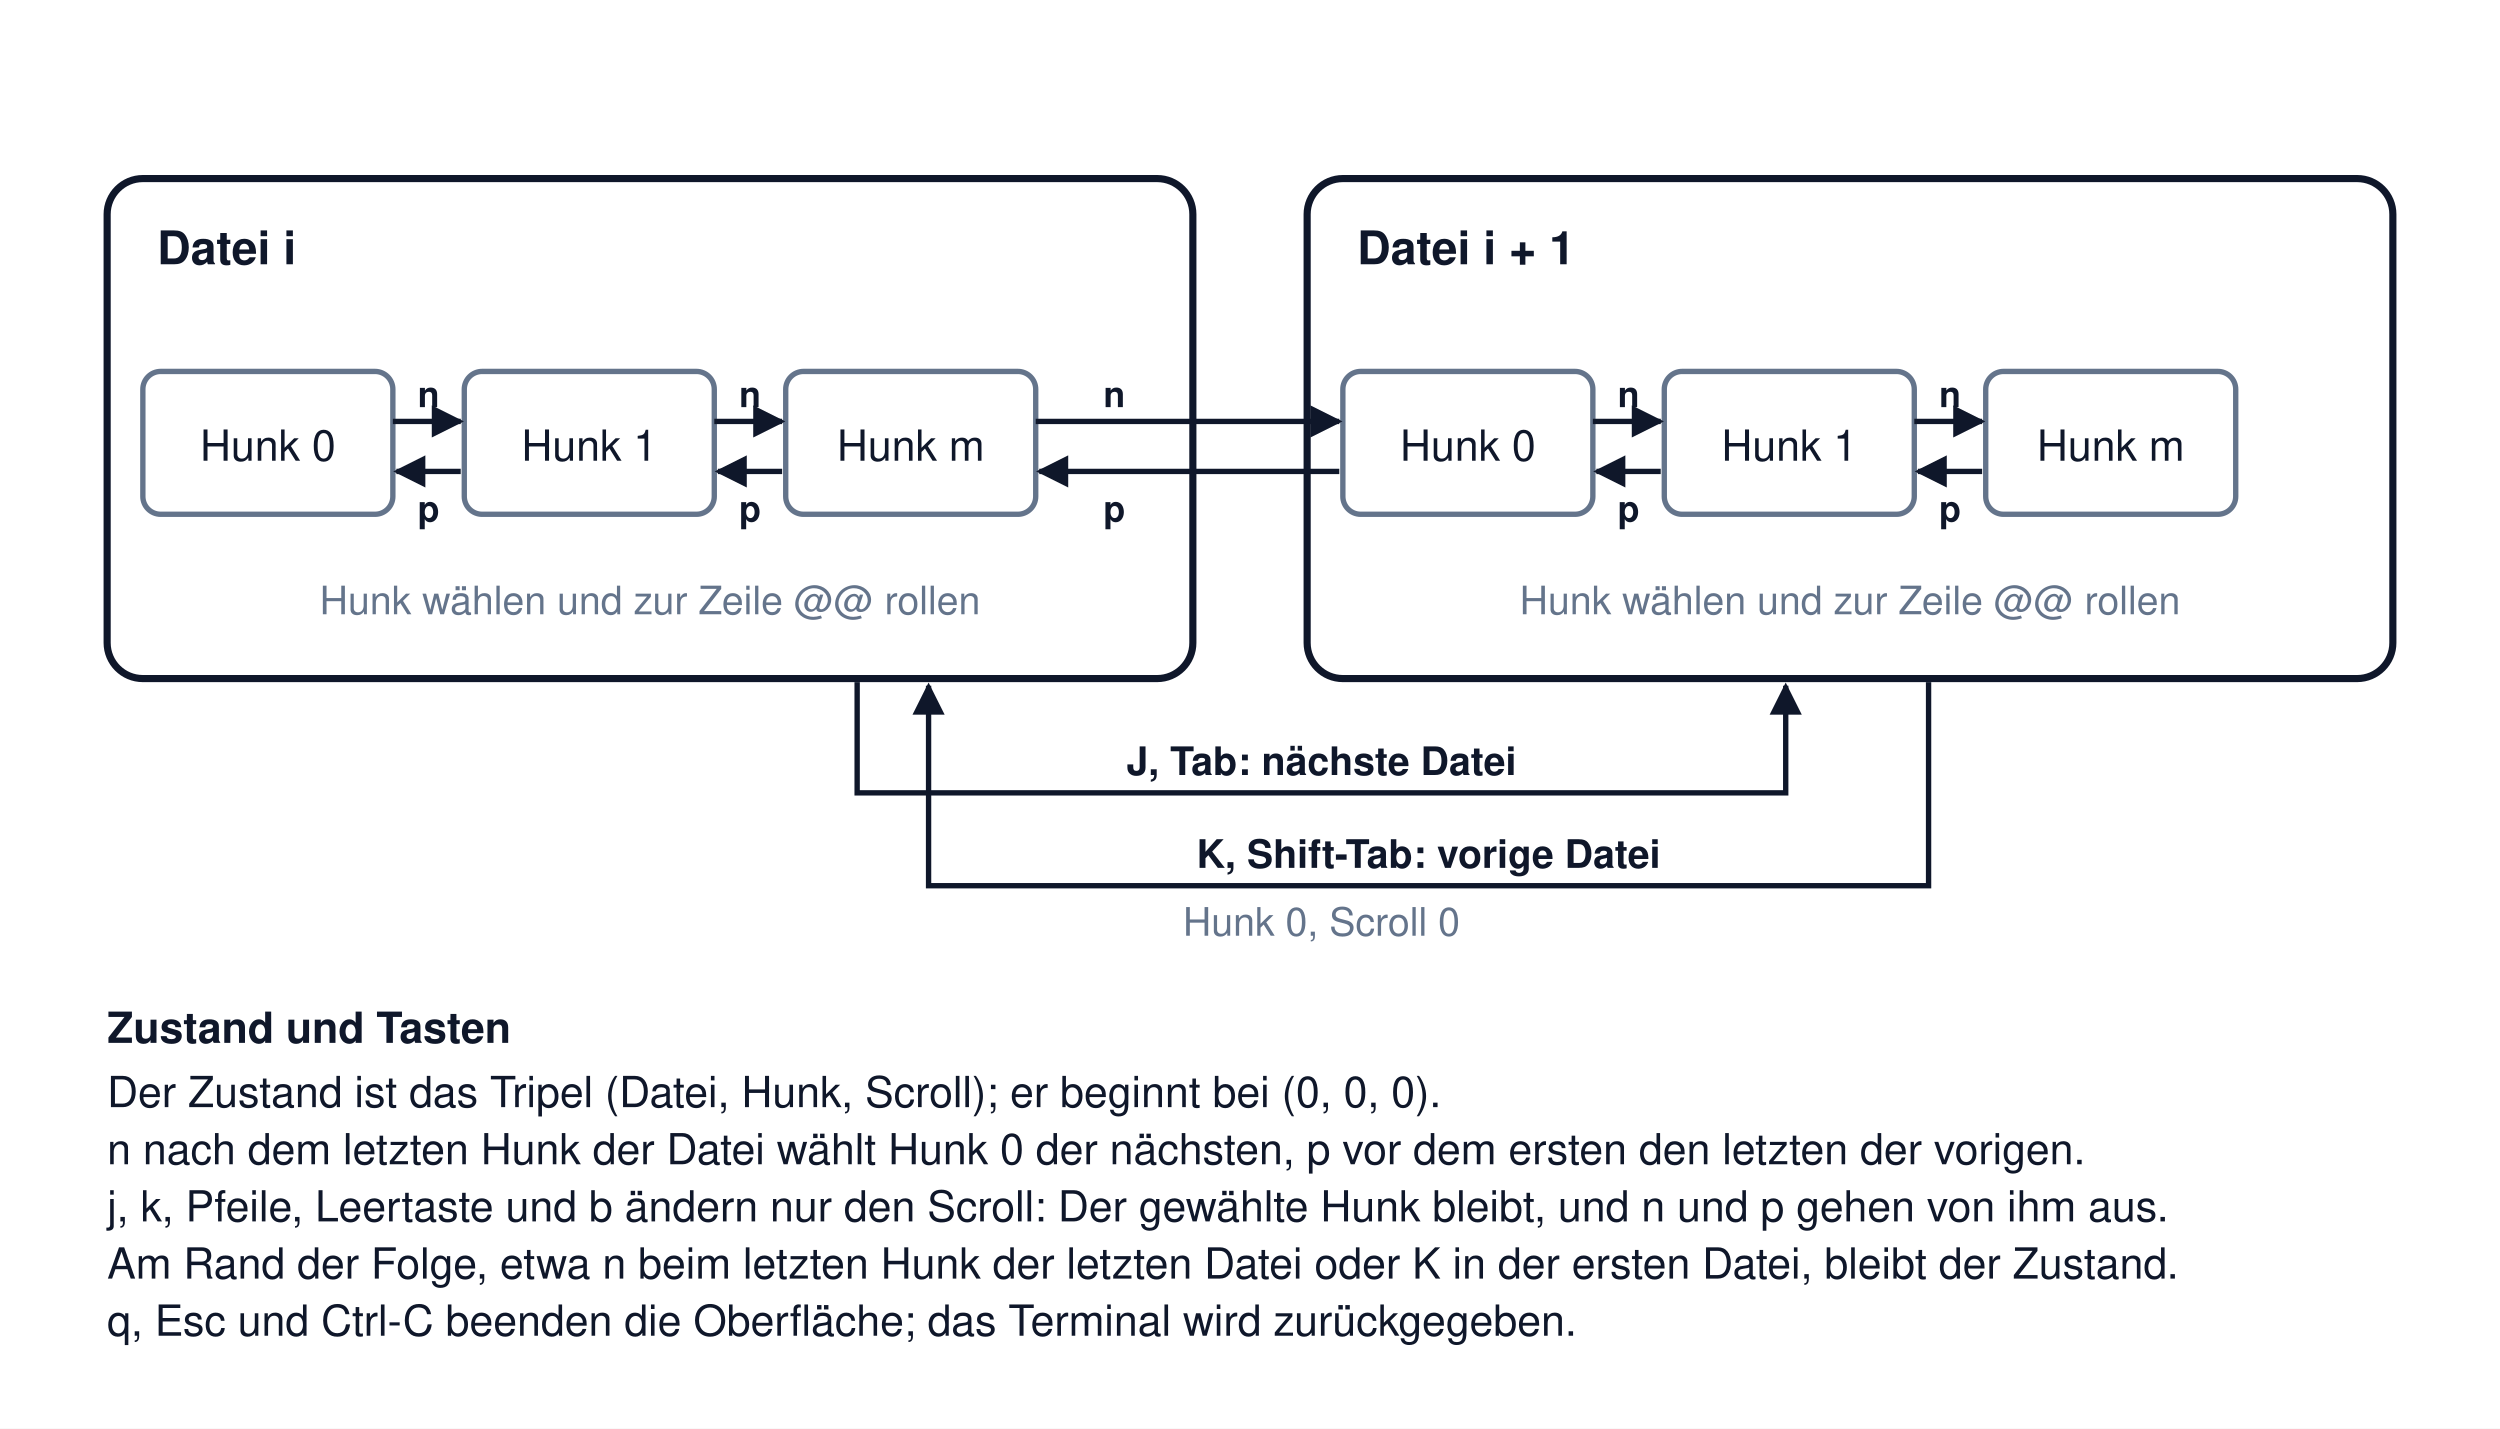
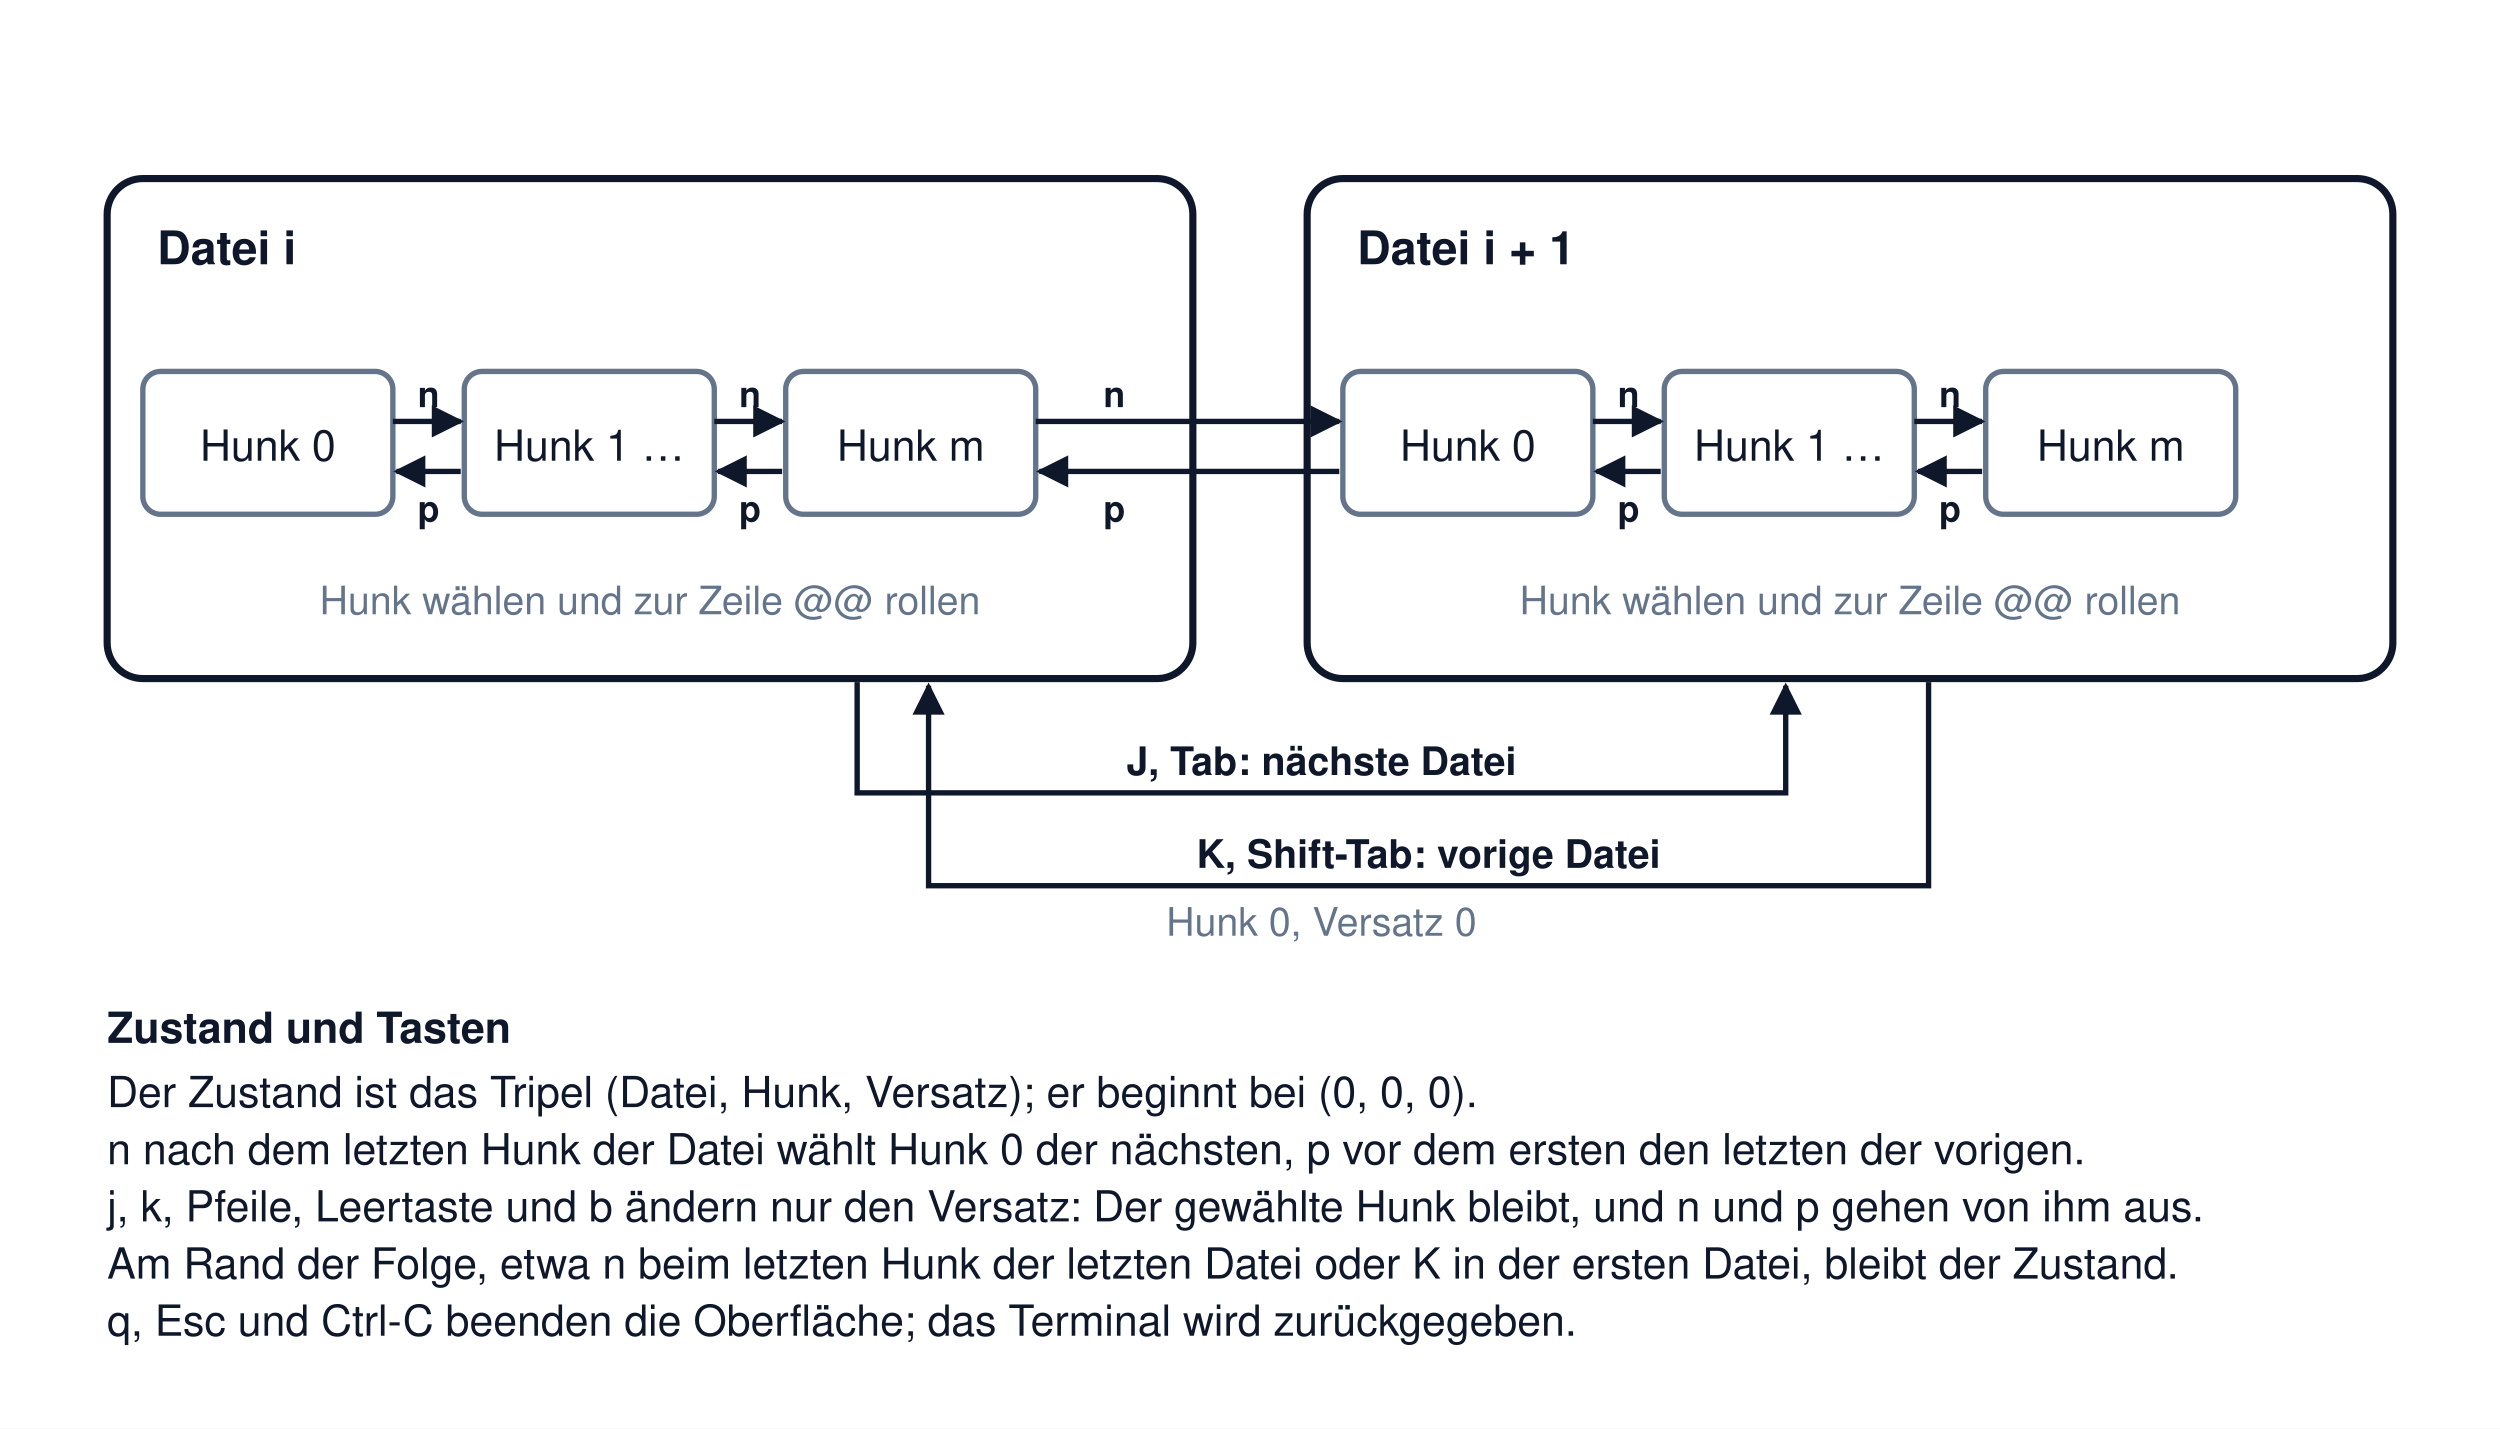
<svg xmlns="http://www.w3.org/2000/svg" viewBox="0 0 700 400" font-family="Helvetica, Arial, sans-serif">
  <defs>
    <marker id="arrow" viewBox="0 0 10 10" refX="9" refY="5" markerWidth="6" markerHeight="6" orient="auto">
      <path d="M0,0 L10,5 L0,10 z" fill="#0F172A" />
    </marker>
  </defs>
  <rect x="0" y="0" width="700" height="400" fill="#FFFFFF" />
  <rect x="30" y="50" width="304" height="140" rx="10" fill="#FFFFFF" stroke="#0F172A" stroke-width="2" />
  <rect x="366" y="50" width="304" height="140" rx="10" fill="#FFFFFF" stroke="#0F172A" stroke-width="2" />
  <text x="44" y="74" font-size="13" font-weight="bold" fill="#0F172A">Datei i</text>
  <text x="380" y="74" font-size="13" font-weight="bold" fill="#0F172A">Datei i + 1</text>
  <g fill="#FFFFFF" stroke="#64748B" stroke-width="1.5">
    <rect x="40" y="104" width="70" height="40" rx="5" />
    <rect x="130" y="104" width="70" height="40" rx="5" />
    <rect x="220" y="104" width="70" height="40" rx="5" />
    <rect x="376" y="104" width="70" height="40" rx="5" />
    <rect x="466" y="104" width="70" height="40" rx="5" />
    <rect x="556" y="104" width="70" height="40" rx="5" />
  </g>
  <g font-size="12" fill="#0F172A" text-anchor="middle">
    <text x="75" y="129">Hunk 0</text>
-     <text x="165" y="129">Hunk 1</text>
+     <text x="165" y="129">Hunk 1 …</text>
    <text x="255" y="129">Hunk m</text>
    <text x="411" y="129">Hunk 0</text>
-     <text x="501" y="129">Hunk 1</text>
+     <text x="501" y="129">Hunk 1 …</text>
    <text x="591" y="129">Hunk m</text>
  </g>
  <g stroke="#0F172A" stroke-width="1.5" marker-end="url(#arrow)">
    <line x1="110" y1="118" x2="129" y2="118" />
    <line x1="200" y1="118" x2="219" y2="118" />
    <line x1="290" y1="118" x2="375" y2="118" />
    <line x1="446" y1="118" x2="465" y2="118" />
    <line x1="536" y1="118" x2="555" y2="118" />
    <line x1="129" y1="132" x2="111" y2="132" />
    <line x1="219" y1="132" x2="201" y2="132" />
    <line x1="375" y1="132" x2="291" y2="132" />
    <line x1="465" y1="132" x2="447" y2="132" />
    <line x1="555" y1="132" x2="537" y2="132" />
  </g>
  <g font-size="10" font-weight="bold" fill="#0F172A" text-anchor="middle">
    <text x="120" y="114">n</text>
    <text x="210" y="114">n</text>
    <text x="312" y="114">n</text>
    <text x="456" y="114">n</text>
    <text x="546" y="114">n</text>
    <text x="120" y="146">p</text>
    <text x="210" y="146">p</text>
    <text x="312" y="146">p</text>
    <text x="456" y="146">p</text>
    <text x="546" y="146">p</text>
  </g>
  <text x="182" y="172" font-size="11" fill="#64748B" text-anchor="middle">Hunk wählen und zur Zeile @@ rollen</text>
  <text x="518" y="172" font-size="11" fill="#64748B" text-anchor="middle">Hunk wählen und zur Zeile @@ rollen</text>
  <g fill="none" stroke="#0F172A" stroke-width="1.5" marker-end="url(#arrow)">
    <path d="M240,191 V222 H500 V192" />
    <path d="M540,191 V248 H260 V192" />
  </g>
  <g font-size="11" font-weight="bold" fill="#0F172A" text-anchor="middle">
    <text x="370" y="217">J, Tab: nächste Datei</text>
    <text x="400" y="243">K, Shift-Tab: vorige Datei</text>
  </g>
-   <text x="370" y="262" font-size="11" fill="#64748B" text-anchor="middle">Hunk 0, Scroll 0</text>
+   <text x="370" y="262" font-size="11" fill="#64748B" text-anchor="middle">Hunk 0, Versatz 0</text>
  <g font-size="12" fill="#0F172A">
    <text x="30" y="292" font-weight="bold">Zustand und Tasten</text>
-     <text x="30" y="310">Der Zustand ist das Tripel (Datei, Hunk, Scroll); er beginnt bei (0, 0, 0).</text>
+     <text x="30" y="310">Der Zustand ist das Tripel (Datei, Hunk, Versatz); er beginnt bei (0, 0, 0).</text>
    <text x="30" y="326">n nach dem letzten Hunk der Datei wählt Hunk 0 der nächsten, p vor dem ersten den letzten der vorigen.</text>
-     <text x="30" y="342">j, k, Pfeile, Leertaste und b ändern nur den Scroll: Der gewählte Hunk bleibt, und n und p gehen von ihm aus.</text>
+     <text x="30" y="342">j, k, Pfeile, Leertaste und b ändern nur den Versatz: Der gewählte Hunk bleibt, und n und p gehen von ihm aus.</text>
    <text x="30" y="358">Am Rand der Folge, etwa n beim letzten Hunk der letzten Datei oder K in der ersten Datei, bleibt der Zustand.</text>
    <text x="30" y="374">q, Esc und Ctrl-C beenden die Oberfläche; das Terminal wird zurückgegeben.</text>
  </g>
</svg>
